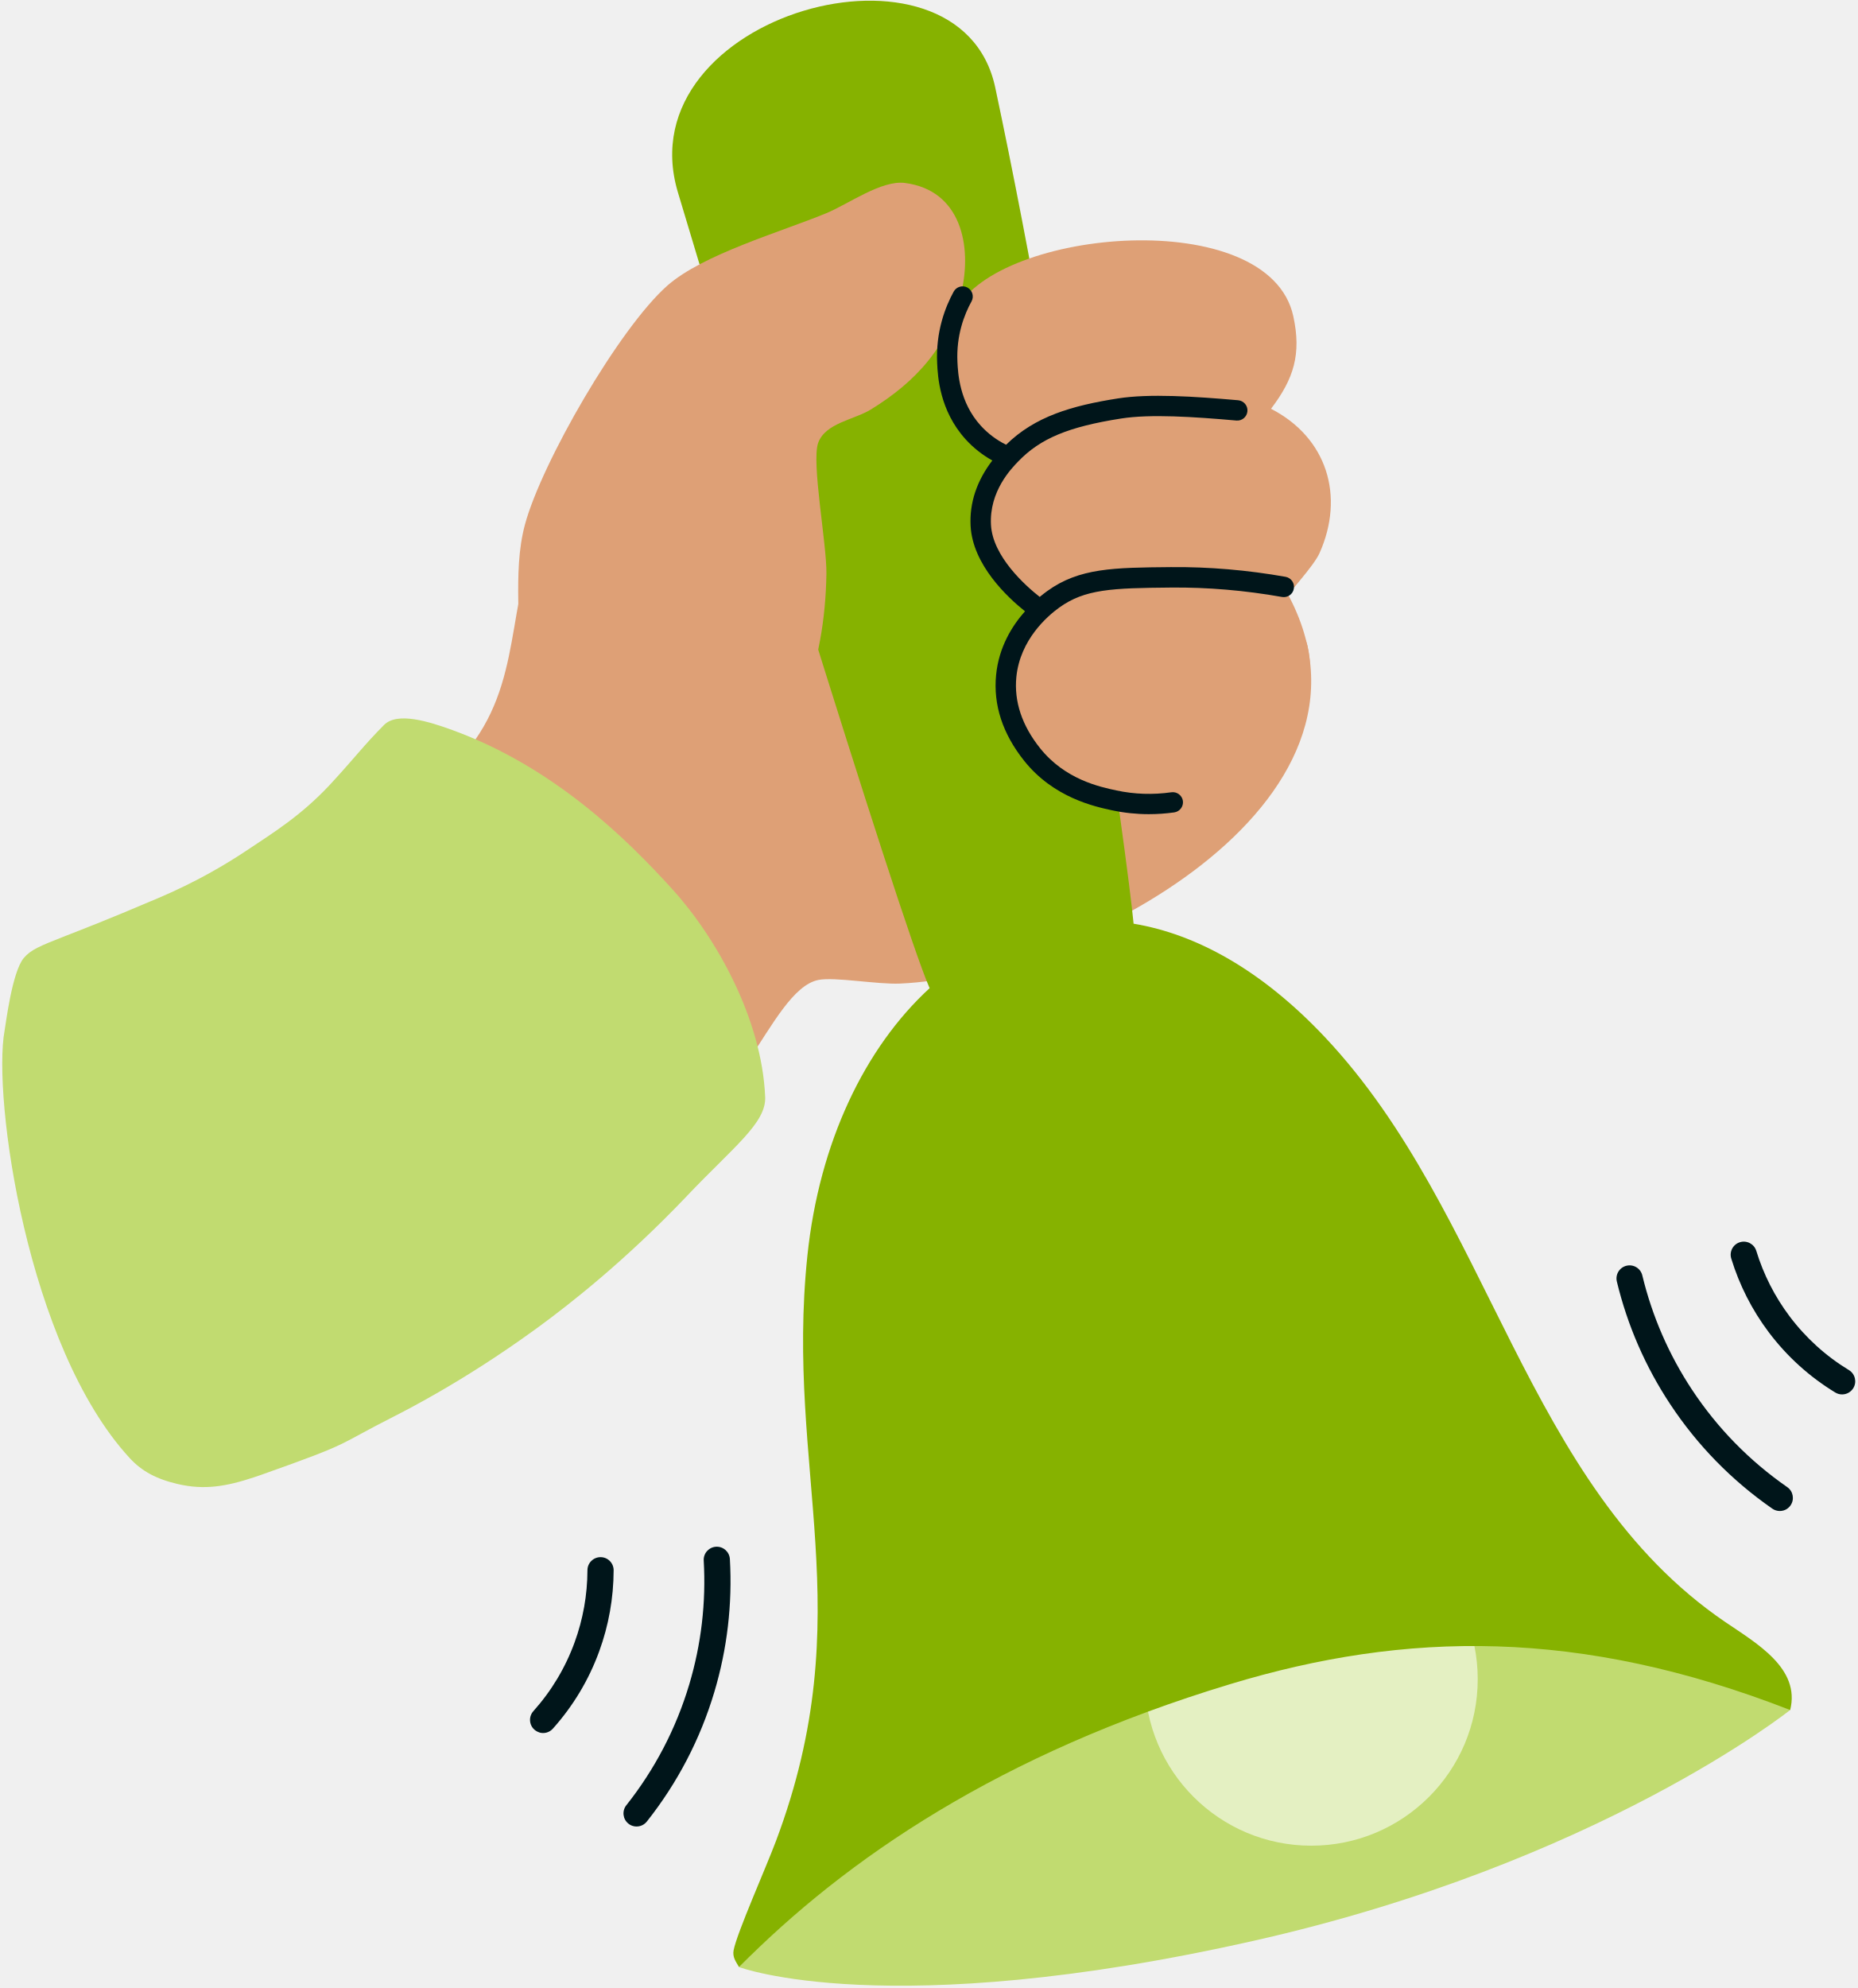
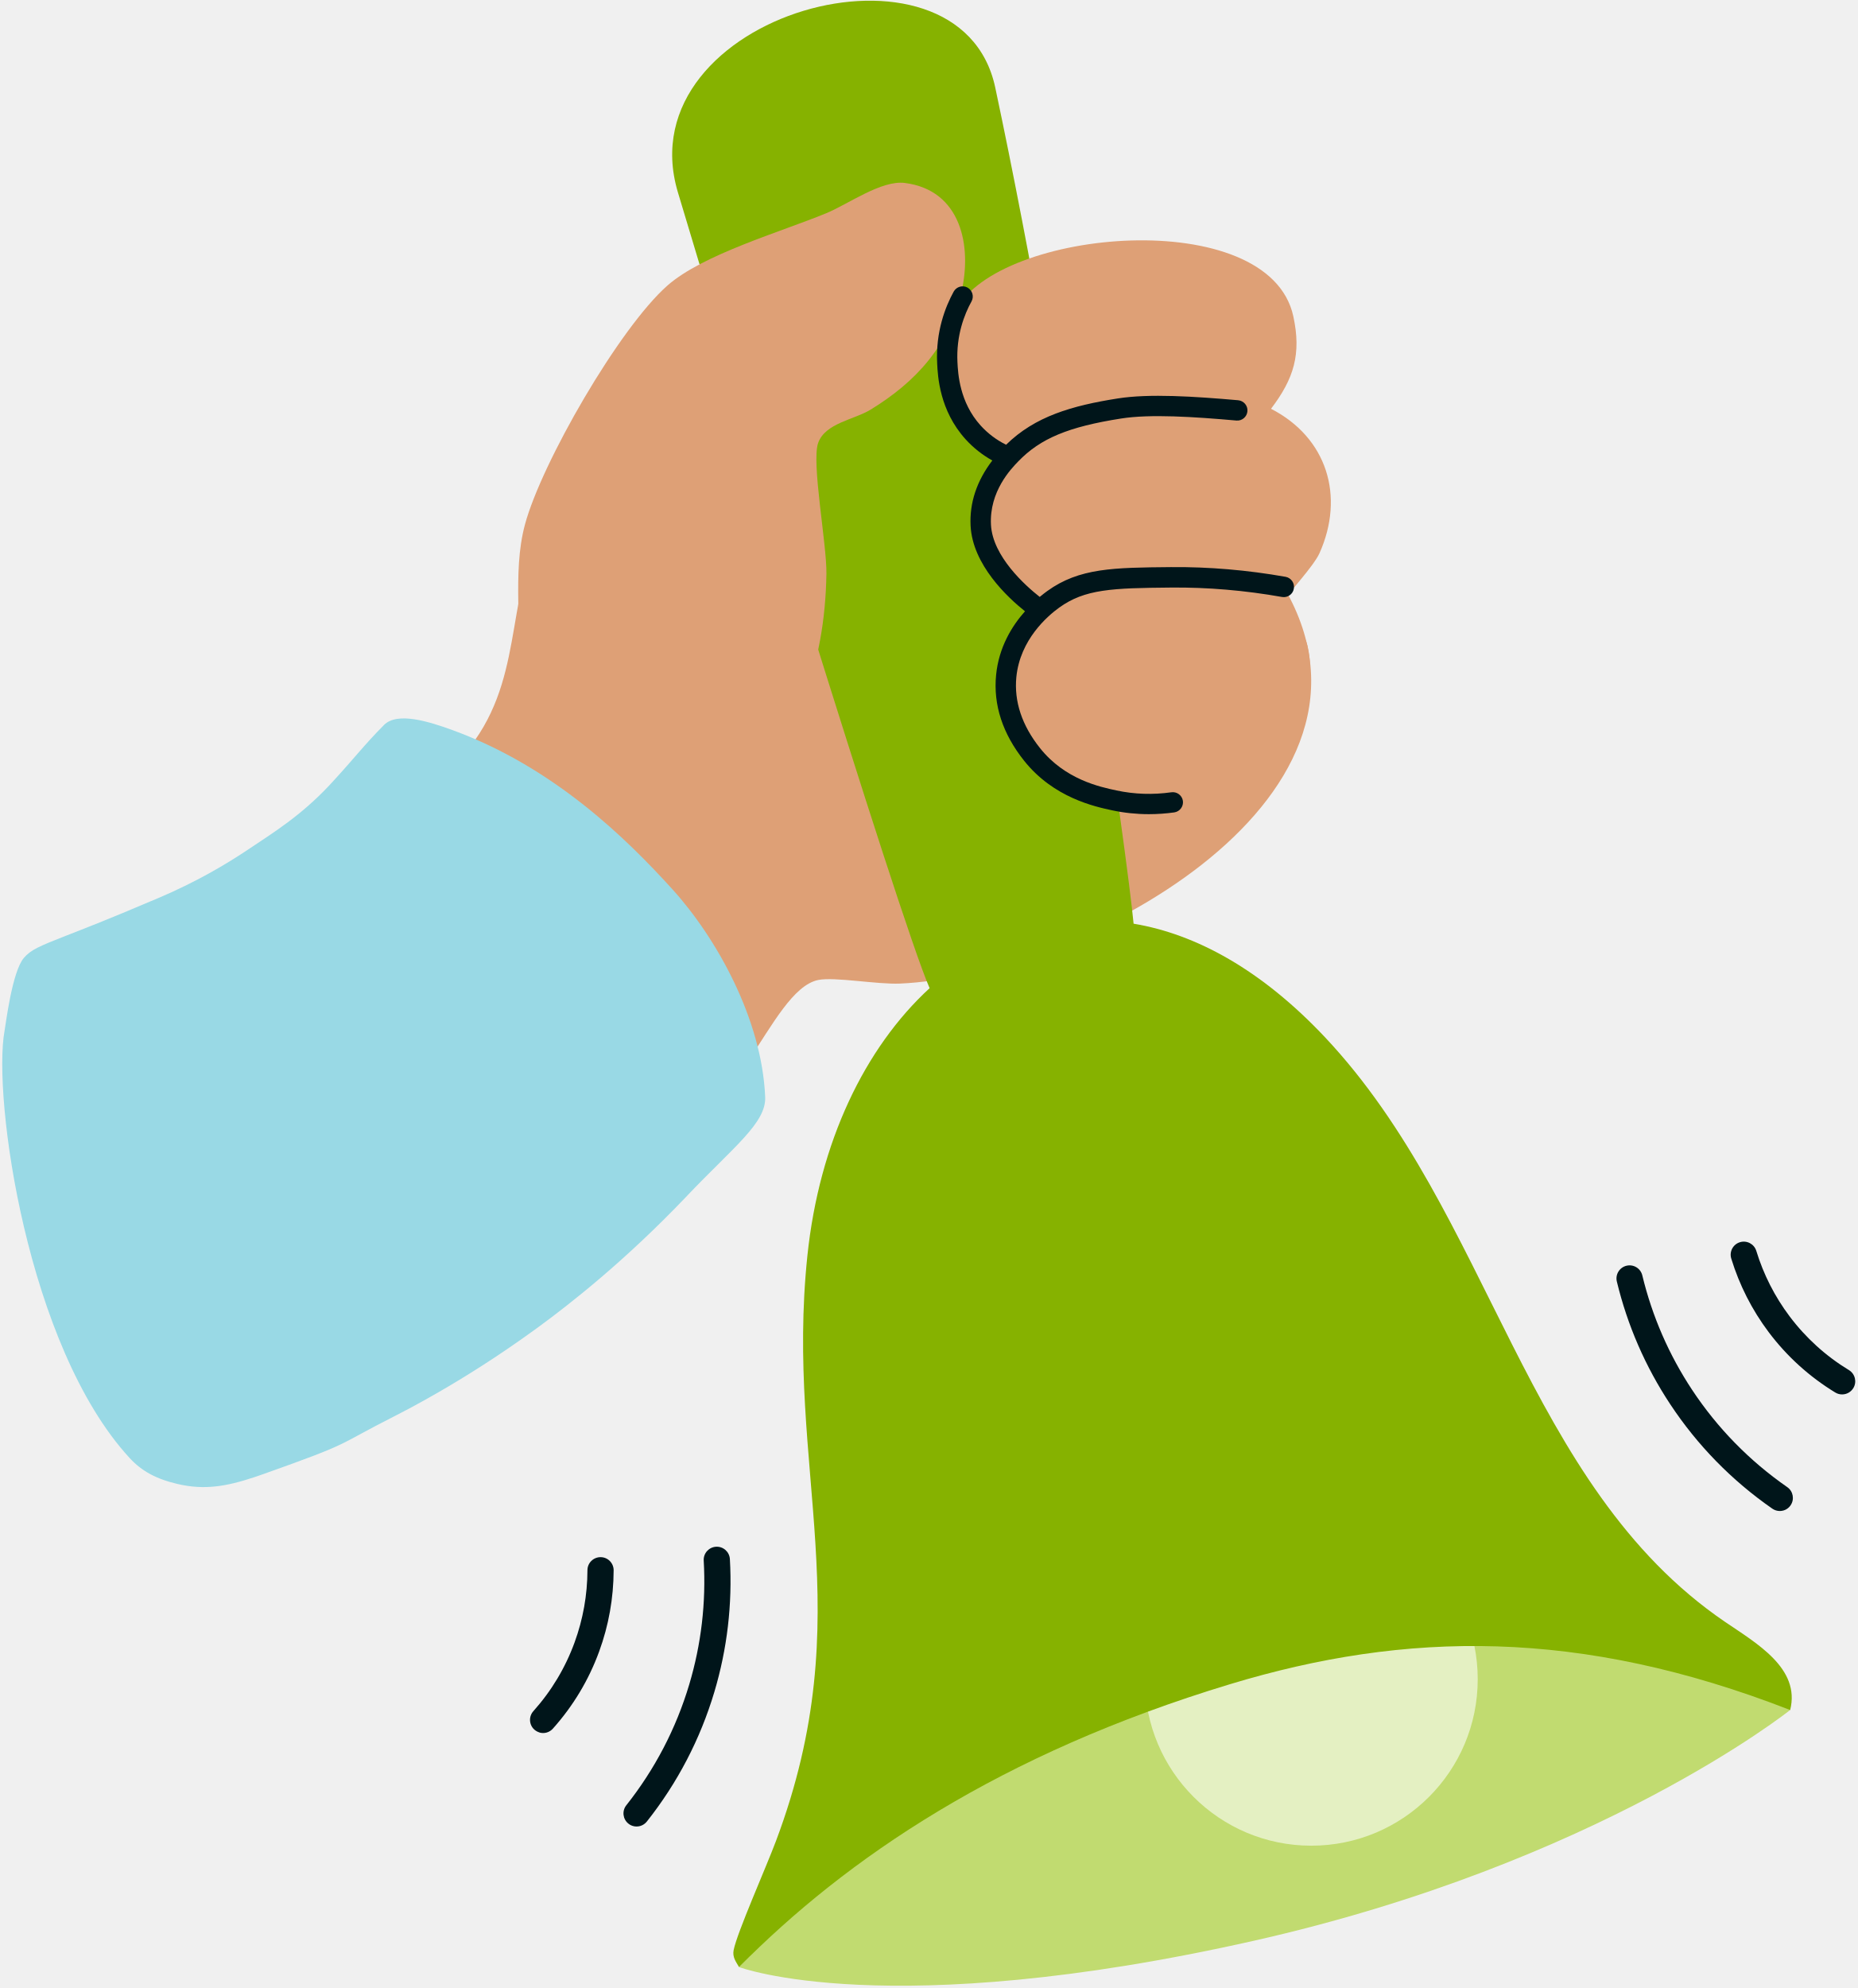
<svg xmlns="http://www.w3.org/2000/svg" width="200" height="214" viewBox="0 0 200 214" fill="none">
  <g clip-path="url(#clip0_7555_3462)">
    <path d="M117.446 30.01C120.855 30.432 122.758 34.487 124.36 37.269C129.318 45.868 133.834 55.127 138.609 63.871C150.979 86.536 115.574 105.075 96.9 105.878C94.46 105.982 89.868 105.141 88.118 105.487C82.744 106.546 79.035 122.688 70.9 120.653C64.965 119.169 56.491 110.937 52.654 106.162C50.246 103.165 43.204 92.577 43.27 89.093C43.325 86.19 49.183 82.456 51.135 79.681C56.581 71.93 54.304 63.273 59.152 54.992C62.076 49.999 73.63 38.034 78.965 36.058C82.609 34.709 88.685 36.594 92.986 36.466C96.647 36.356 100.394 35.39 103.855 34.266C107.388 33.117 113.903 29.567 117.45 30.006L117.446 30.01Z" fill="#DEA076" />
    <path d="M192.74 184.075C192.74 184.075 172.121 200.567 134.931 208.93C95.567 217.781 79.571 211.746 79.571 211.746C91.149 200.03 102.059 181.418 117.626 176.501C133.952 171.349 158.557 169.843 159.91 169.778C166.574 169.452 176.913 177.124 184.017 178.106C186.055 178.394 191.159 182.726 192.744 184.075H192.74Z" fill="#C1DB70" />
    <path d="M141.183 198.681C151.081 198.681 159.104 190.657 159.104 180.76C159.104 170.863 151.081 162.84 141.183 162.84C131.286 162.84 123.263 170.863 123.263 180.76C123.263 190.657 131.286 198.681 141.183 198.681Z" fill="#E4F0C2" />
    <path d="M192.74 184.075C170.073 175.245 151.353 175.567 132.419 181.3C107.685 188.788 91.149 200.034 79.571 211.747C79.228 211.152 78.841 210.674 78.99 209.92C79.36 208.03 82.467 201.062 83.55 198.172C92.775 173.639 84.509 158.286 86.931 135.165C88.208 122.951 93.124 112.771 100.09 106.373C96.799 98.909 77.149 34.712 72.979 20.674C67.291 1.518 103.36 -8.444 107.156 9.425C114.958 46.138 121.391 92.356 122.052 99.432C128.772 100.549 135.83 104.404 142.654 111.65C160.564 130.667 164.121 159.857 185.716 174.577C189.125 176.899 193.872 179.584 192.744 184.079L192.74 184.075Z" fill="#86B200" />
    <path d="M97.426 19.695C103.46 20.466 104.689 26.46 103.505 31.47C102.142 37.235 98.654 41.082 93.747 44.089C91.965 45.183 88.858 45.532 88.09 47.678C87.343 49.761 89.031 58.605 88.979 61.774C88.813 71.722 85.775 79.882 78.619 86.948C72.467 93.024 65.01 93.74 58.1 88.172C56.384 86.792 52.747 81.653 52.872 79.508C52.945 78.231 55.048 74.767 55.464 72.664C56.408 67.861 55.069 61.847 56.523 56.456C58.315 49.816 66.671 35.307 71.862 30.736C75.689 27.37 84.035 24.982 88.948 22.958C91.329 21.979 94.893 19.37 97.426 19.695Z" fill="#DEA076" />
    <path d="M136.851 44.006C142.879 47.106 144.813 53.407 142.069 59.546C141.433 60.968 138.581 63.992 138.54 64.283C138.46 64.861 140.474 68.158 140.779 69.525C143.976 83.816 118.374 93.598 110.017 80.179C107.346 75.892 108.097 71.882 111.135 68.023C112.232 66.632 110.848 66.086 111.467 64.543C104.512 62.093 102.886 54.411 108.173 49.646C102.118 47.29 100.17 38.843 102.955 33.369C107.419 24.594 136.63 21.968 139.249 34.048C140.128 38.096 139.318 40.757 136.848 44.003L136.851 44.006Z" fill="#DEA076" />
-     <path d="M73.976 128.729C73.934 128.774 73.889 128.822 73.841 128.867C67.211 135.816 61.256 140.438 58.145 142.722C57.931 142.878 57.73 143.023 57.547 143.158C53.578 146.037 49.976 148.276 47.19 149.881C45.014 151.137 43.329 152.013 42.353 152.508C36.014 155.719 38.176 155.196 28.27 158.708C27.952 158.819 27.64 158.926 27.339 159.027C24.346 160.02 21.993 160.414 19.138 159.75C16.82 159.21 15.263 158.366 13.962 156.954C2.896 144.947 -0.81 118.068 0.491 110.961C0.63 110.2 1.301 104.636 2.557 103.13C3.298 102.248 4.225 101.857 7.066 100.743C9.014 99.982 11.862 98.881 16.166 97.04C16.422 96.933 16.678 96.829 16.931 96.722C21.152 94.937 24.353 93.02 26.54 91.563C26.567 91.546 26.595 91.525 26.623 91.508C29.509 89.584 32.384 87.802 35.426 84.573C35.529 84.463 35.63 84.352 35.73 84.245C38.218 81.549 39.152 80.252 41.346 78.04C42.779 76.598 46.18 77.667 48.734 78.598C59.678 82.594 67.536 90.362 72.408 95.74C77.114 100.93 82.035 109.681 82.384 118.089C82.502 120.871 79.035 123.411 73.972 128.726L73.976 128.729Z" fill="#C1DB70" />
+     <path d="M73.976 128.729C73.934 128.774 73.889 128.822 73.841 128.867C67.211 135.816 61.256 140.438 58.145 142.722C57.931 142.878 57.73 143.023 57.547 143.158C53.578 146.037 49.976 148.276 47.19 149.881C45.014 151.137 43.329 152.013 42.353 152.508C36.014 155.719 38.176 155.196 28.27 158.708C27.952 158.819 27.64 158.926 27.339 159.027C24.346 160.02 21.993 160.414 19.138 159.75C16.82 159.21 15.263 158.366 13.962 156.954C2.896 144.947 -0.81 118.068 0.491 110.961C0.63 110.2 1.301 104.636 2.557 103.13C3.298 102.248 4.225 101.857 7.066 100.743C9.014 99.982 11.862 98.881 16.166 97.04C16.422 96.933 16.678 96.829 16.931 96.722C21.152 94.937 24.353 93.02 26.54 91.563C26.567 91.546 26.595 91.525 26.623 91.508C29.509 89.584 32.384 87.802 35.426 84.573C35.529 84.463 35.63 84.352 35.73 84.245C38.218 81.549 39.152 80.252 41.346 78.04C42.779 76.598 46.18 77.667 48.734 78.598C59.678 82.594 67.536 90.362 72.408 95.74C77.114 100.93 82.035 109.681 82.384 118.089C82.502 120.871 79.035 123.411 73.972 128.726L73.976 128.729Z" fill="#99D9E5" />
    <path d="M58.08 186.49C57.886 186.431 57.699 186.331 57.536 186.189C56.955 185.67 56.907 184.777 57.426 184.199C59.37 182.026 60.865 179.539 61.862 176.805C62.775 174.307 63.242 171.691 63.249 169.026C63.249 168.248 63.886 167.618 64.664 167.622C65.443 167.622 66.073 168.258 66.069 169.037C66.059 172.03 65.536 174.971 64.509 177.777C63.388 180.847 61.709 183.642 59.523 186.085C59.149 186.504 58.581 186.646 58.073 186.497L58.08 186.49Z" fill="#00151A" />
    <path d="M68.142 196.559C67.972 196.511 67.81 196.428 67.664 196.31C67.052 195.826 66.951 194.94 67.433 194.331C70.512 190.442 72.792 186.068 74.208 181.331C75.502 176.999 76.028 172.511 75.768 167.988C75.723 167.21 76.318 166.545 77.097 166.5C77.875 166.455 78.54 167.051 78.585 167.829C78.862 172.68 78.298 177.497 76.91 182.141C75.391 187.22 72.948 191.912 69.644 196.082C69.277 196.545 68.675 196.718 68.142 196.559Z" fill="#00151A" />
    <path d="M199.111 149.871C199.28 149.761 199.429 149.608 199.543 149.425C199.948 148.761 199.737 147.892 199.073 147.487C196.581 145.972 194.433 144.024 192.682 141.698C191.086 139.574 189.879 137.204 189.097 134.653C188.869 133.909 188.08 133.491 187.336 133.719C186.588 133.947 186.173 134.736 186.401 135.48C187.28 138.345 188.633 141.006 190.426 143.394C192.391 146.006 194.803 148.193 197.602 149.899C198.083 150.19 198.668 150.162 199.107 149.875L199.111 149.871Z" fill="#00151A" />
    <path d="M192.398 162.424C192.547 162.328 192.678 162.203 192.785 162.047C193.228 161.407 193.069 160.528 192.433 160.085C188.36 157.255 184.91 153.729 182.183 149.608C179.692 145.84 177.886 141.694 176.824 137.29C176.64 136.532 175.879 136.068 175.121 136.251C174.363 136.435 173.9 137.196 174.083 137.954C175.225 142.681 177.159 147.123 179.834 151.165C182.758 155.587 186.457 159.369 190.827 162.404C191.311 162.739 191.938 162.729 192.405 162.424H192.398Z" fill="#00151A" />
    <path d="M139.304 63.376C139.201 63.971 138.626 64.366 138.035 64.262C134.059 63.556 130.031 63.21 126.073 63.248C119.727 63.303 116.803 63.411 114.035 65.411C112.782 66.314 109.83 68.85 109.429 72.878C109.173 75.504 110.024 78.085 111.979 80.535C114.668 83.909 118.412 84.708 120.214 85.089C122.142 85.504 124.128 85.566 126.118 85.286C126.713 85.2 127.273 85.615 127.36 86.21C127.443 86.812 127.024 87.366 126.429 87.452C125.516 87.577 124.602 87.642 123.692 87.642C122.367 87.642 121.052 87.504 119.754 87.231C117.865 86.826 113.443 85.878 110.266 81.892C107.945 78.978 106.931 75.871 107.249 72.649C107.543 69.667 108.958 67.376 110.36 65.802C108.488 64.314 104.716 60.798 104.502 56.604C104.377 54.13 105.159 51.77 106.841 49.57C105.751 48.961 104.789 48.196 103.962 47.286C101.152 44.182 100.969 40.504 100.903 39.113C100.734 35.701 101.779 33.037 102.682 31.39C102.976 30.86 103.64 30.667 104.17 30.957C104.699 31.252 104.893 31.916 104.602 32.445C103.83 33.84 102.945 36.106 103.086 38.975C103.145 40.179 103.301 43.293 105.588 45.812C106.356 46.656 107.273 47.355 108.325 47.874C111.436 44.819 115.398 43.67 120.37 42.888C123.747 42.359 128.588 42.67 133.311 43.085C133.913 43.141 134.363 43.67 134.308 44.272C134.253 44.874 133.727 45.324 133.121 45.269C128.533 44.864 123.851 44.556 120.709 45.051C115.021 45.944 112.021 47.196 109.63 49.67C108.858 50.469 106.509 52.899 106.695 56.487C106.872 59.912 110.439 63.072 111.945 64.255C112.253 63.999 112.526 63.791 112.754 63.625C116.208 61.13 119.913 61.103 126.059 61.047C130.166 61.009 134.315 61.366 138.419 62.092C139.014 62.203 139.408 62.77 139.304 63.362V63.376Z" fill="#00151A" />
  </g>
  <defs>
    <clipPath id="clip0_7555_3462">
      <rect width="200" height="213.841" fill="white" />
    </clipPath>
  </defs>
</svg>
